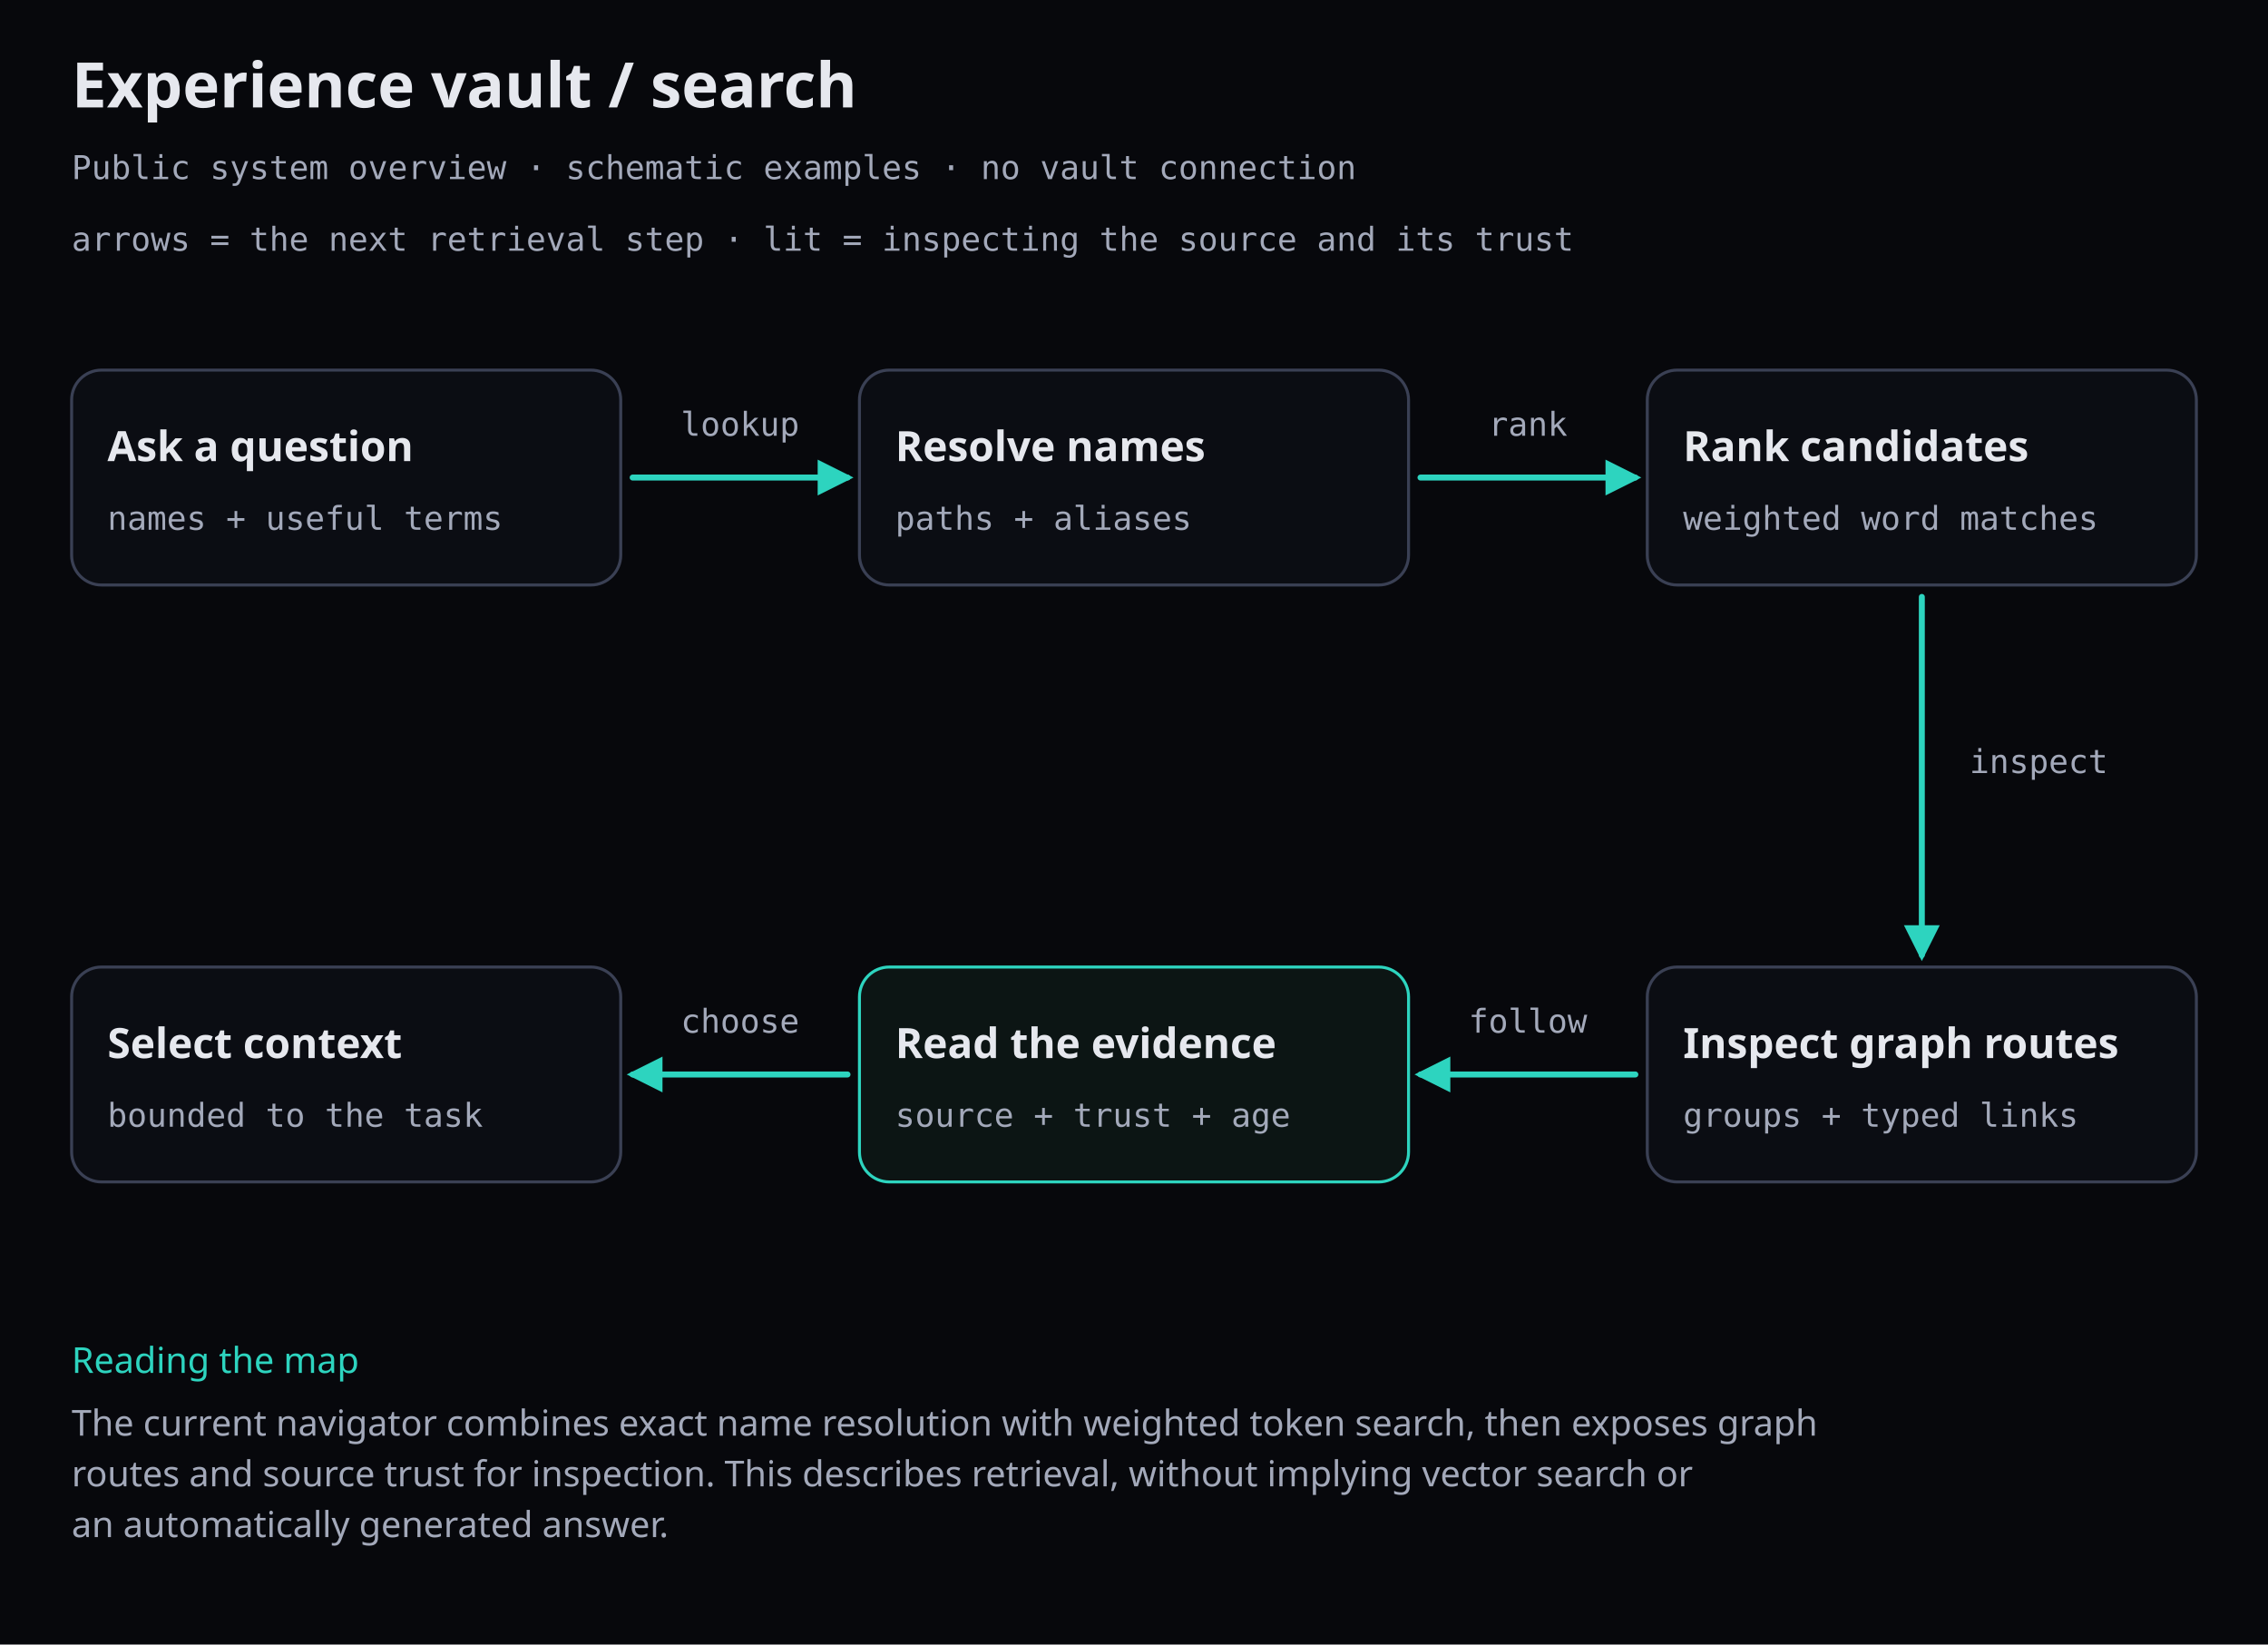
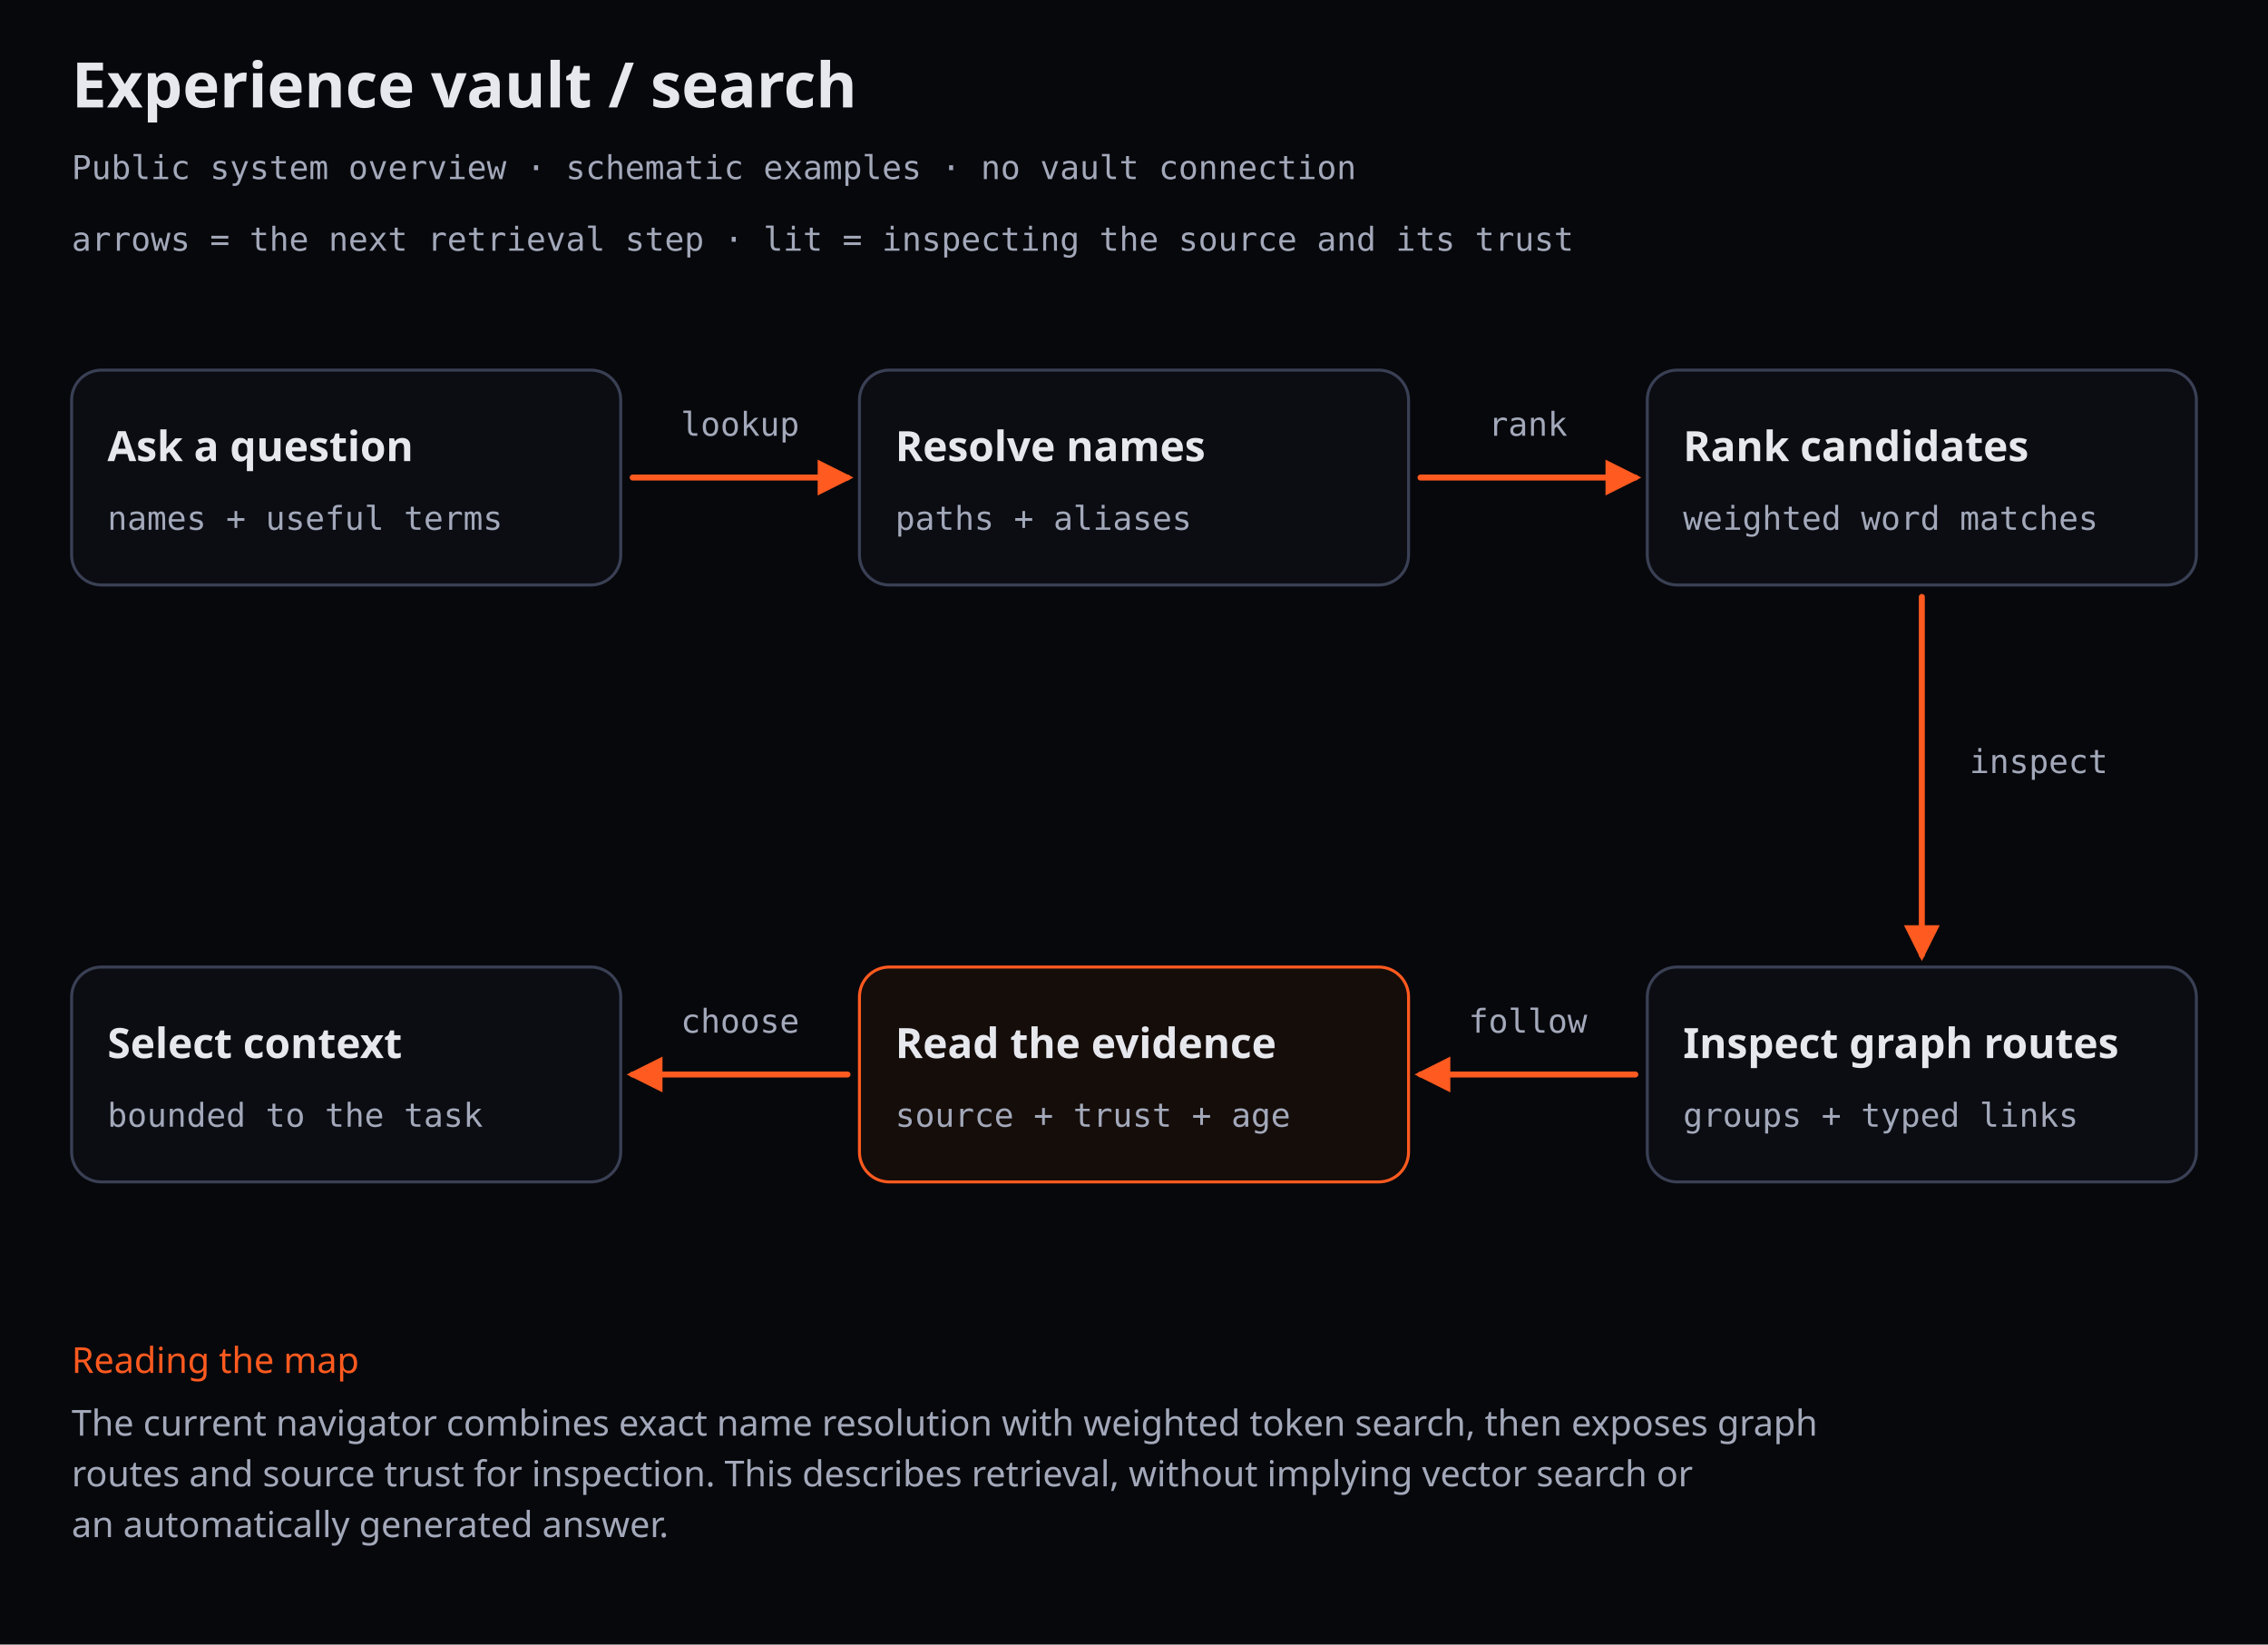
<svg xmlns="http://www.w3.org/2000/svg" width="760" height="551" viewBox="0 0 760 551" role="img" aria-labelledby="vault-search-title vault-search-desc">
  <style>
text{font-family:'Geist Variable', 'Geist', system-ui, sans-serif;fill:#e6e8ee}
.heading{font-family:'Space Grotesk Variable', 'Geist Variable', sans-serif;font-size:21px;font-weight:600}.meta,.label{font-family:'JetBrains Mono Variable', 'JetBrains Mono', ui-monospace, 'SF Mono', Menlo, monospace;font-size:11px;fill:#a3a9ba}
.name{font-size:14px;font-weight:600}.sub{font-family:'JetBrains Mono Variable', 'JetBrains Mono', ui-monospace, 'SF Mono', Menlo, monospace;font-size:11px;fill:#a3a9ba}
- .caption{font-size:12px;fill:#a3a9ba}.reading{font-size:12px;fill:#2dd4bf}
- .wire{fill:none;stroke:#2dd4bf;stroke-width:2;stroke-linecap:round;stroke-linejoin:round}
+ .caption{font-size:12px;fill:#a3a9ba}.reading{font-size:12px;fill:#ff5a1f}
+ .wire{fill:none;stroke:#ff5a1f;stroke-width:2;stroke-linecap:round;stroke-linejoin:round}
</style>
  <rect width="760" height="551" fill="#07080c" />
  <text x="24" y="36" class="heading" text-anchor="start">Experience vault / search</text>
  <text x="24" y="60" class="meta" text-anchor="start">Public system overview · schematic examples · no vault connection</text>
  <text x="24" y="84" class="meta" text-anchor="start">arrows = the next retrieval step · lit = inspecting the source and its trust</text>
  <defs>
    <marker id="vault-search-arrow" viewBox="0 0 6 6" refX="5" refY="3" markerWidth="6" markerHeight="6" orient="auto">
-       <path d="M0 0 L6 3 L0 6 Z" fill="#2dd4bf" />
+       <path d="M0 0 L6 3 L0 6 Z" fill="#ff5a1f" />
    </marker>
    <marker id="vault-search-tail" viewBox="0 0 6 6" refX="5" refY="3" markerWidth="6" markerHeight="6" orient="auto-start-reverse">
-       <path d="M0 0 L6 3 L0 6 Z" fill="#2dd4bf" />
+       <path d="M0 0 L6 3 L0 6 Z" fill="#ff5a1f" />
    </marker>
  </defs>
  <g transform="translate(0 100)">
    <path class="wire" d="M212 60 L284 60" marker-end="url(#vault-search-arrow)" />
    <path class="wire" d="M476 60 L548 60" marker-end="url(#vault-search-arrow)" />
    <path class="wire" d="M644 100 L644 220" marker-end="url(#vault-search-arrow)" />
    <path class="wire" d="M548 260 L476 260" marker-end="url(#vault-search-arrow)" />
    <path class="wire" d="M284 260 L212 260" marker-end="url(#vault-search-arrow)" />
    <text x="248" y="46" class="label" text-anchor="middle">lookup</text>
    <text x="512" y="46" class="label" text-anchor="middle">rank</text>
    <text x="660" y="159" class="label" text-anchor="start">inspect</text>
    <text x="512" y="246" class="label" text-anchor="middle">follow</text>
    <text x="248" y="246" class="label" text-anchor="middle">choose</text>
    <rect x="24" y="24" width="184" height="72" rx="10" fill="#0b0d13" stroke="#3a4054" />
    <text x="36" y="54.5" class="name" text-anchor="start">Ask a question</text>
    <text x="36" y="77.5" class="sub" text-anchor="start">names + useful terms</text>
    <rect x="288" y="24" width="184" height="72" rx="10" fill="#0b0d13" stroke="#3a4054" />
    <text x="300" y="54.5" class="name" text-anchor="start">Resolve names</text>
    <text x="300" y="77.5" class="sub" text-anchor="start">paths + aliases</text>
    <rect x="552" y="24" width="184" height="72" rx="10" fill="#0b0d13" stroke="#3a4054" />
    <text x="564" y="54.5" class="name" text-anchor="start">Rank candidates</text>
    <text x="564" y="77.5" class="sub" text-anchor="start">weighted word matches</text>
    <rect x="552" y="224" width="184" height="72" rx="10" fill="#0b0d13" stroke="#3a4054" />
    <text x="564" y="254.5" class="name" text-anchor="start">Inspect graph routes</text>
    <text x="564" y="277.5" class="sub" text-anchor="start">groups + typed links</text>
-     <rect x="288" y="224" width="184" height="72" rx="10" fill="#0c1514" stroke="#2dd4bf" />
+     <rect x="288" y="224" width="184" height="72" rx="10" fill="#150d0a" stroke="#ff5a1f" />
    <text x="300" y="254.5" class="name" text-anchor="start">Read the evidence</text>
    <text x="300" y="277.5" class="sub" text-anchor="start">source + trust + age</text>
    <rect x="24" y="224" width="184" height="72" rx="10" fill="#0b0d13" stroke="#3a4054" />
    <text x="36" y="254.5" class="name" text-anchor="start">Select context</text>
    <text x="36" y="277.5" class="sub" text-anchor="start">bounded to the task</text>
  </g>
  <text x="24" y="460" class="reading" text-anchor="start">Reading the map</text>
  <text x="24" y="481" class="caption" text-anchor="start">The current navigator combines exact name resolution with weighted token search, then exposes graph</text>
  <text x="24" y="498" class="caption" text-anchor="start">routes and source trust for inspection. This describes retrieval, without implying vector search or</text>
  <text x="24" y="515" class="caption" text-anchor="start">an automatically generated answer.</text>
</svg>
